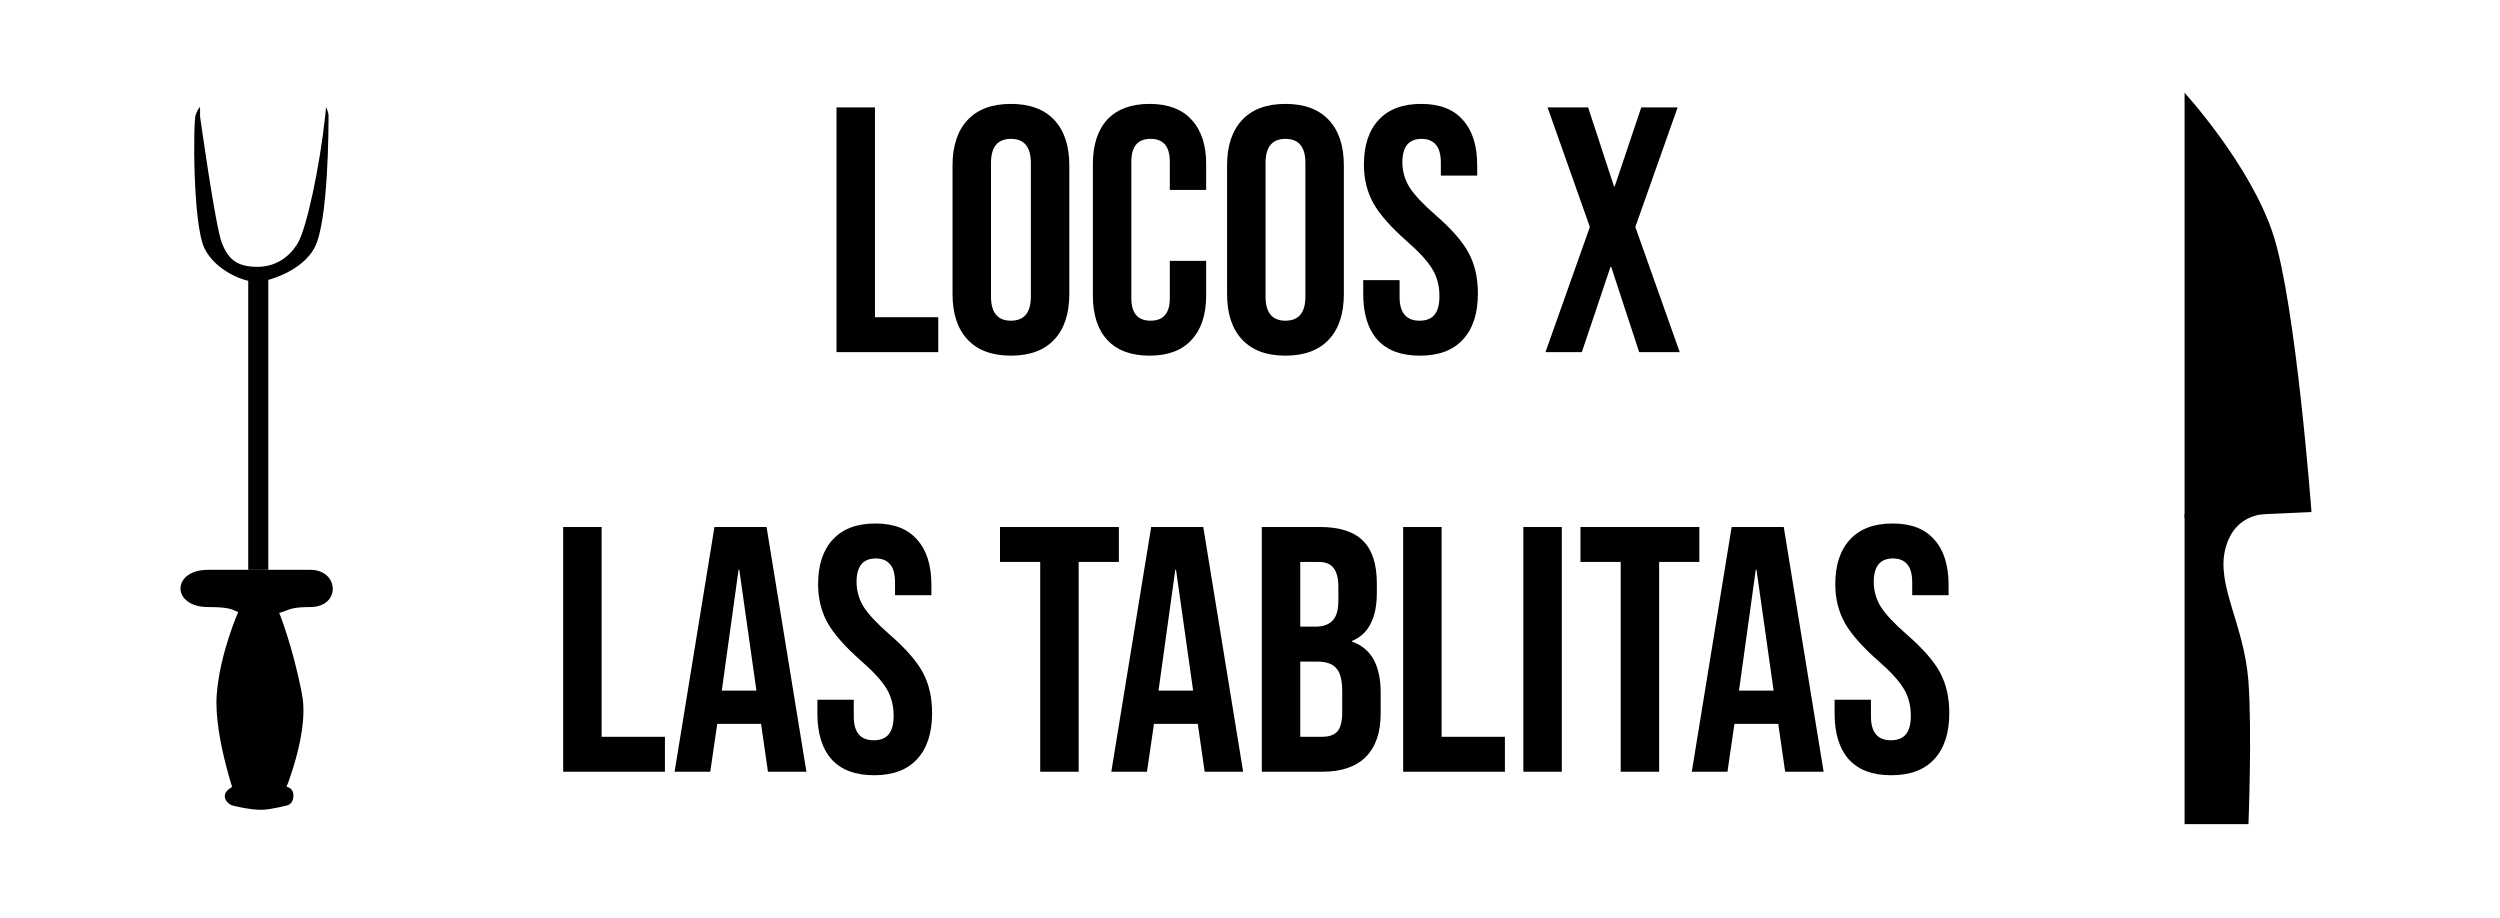
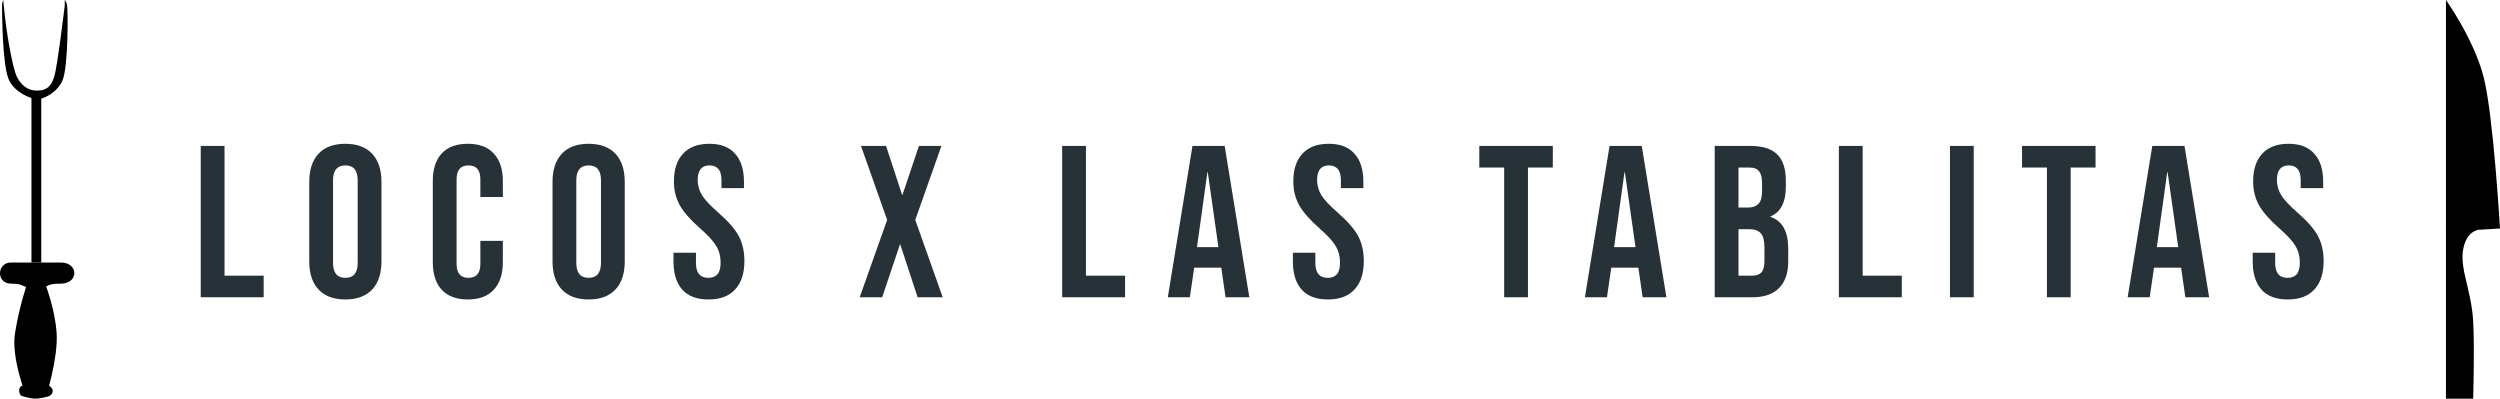
- <svg xmlns="http://www.w3.org/2000/svg" width="286" height="105" viewBox="0 0 286 105" fill="none">
-   <rect x="28.398" y="30.77" width="2.297" height="34.417" fill="black" />
-   <path d="M22.887 13.313C22.887 13.313 24.63 25.861 25.376 27.775C26.123 29.689 27.118 30.524 29.451 30.524C31.464 30.524 33.091 29.477 34.087 27.775C35.082 26.074 36.59 19.047 37.203 13.233C37.243 12.85 37.298 12.25 37.298 12.25C37.298 12.25 37.585 12.824 37.585 13.233C37.585 14.392 37.585 25.443 35.958 28.393C34.553 30.942 30.886 32.163 29.451 32.245C28.015 32.327 24.628 30.977 23.385 28.393C22.045 25.607 22.09 13.871 22.39 13.101C22.69 12.33 22.887 12.25 22.887 12.25L22.887 13.313Z" fill="black" />
-   <path d="M23.809 65.186C28.416 65.186 29.66 65.186 35.485 65.186C38.838 65.186 39.021 69.448 35.485 69.448C31.948 69.448 33.488 70.3 29.564 70.3C25.928 70.3 28.025 69.448 23.809 69.448C19.594 69.448 19.594 65.186 23.809 65.186Z" fill="black" />
-   <path d="M27.282 69.939H31.877C31.877 69.939 33.504 73.896 34.557 79.469C35.502 84.466 31.877 92.228 31.877 92.228H27.282C27.282 92.228 24.428 84.509 24.794 79.469C25.134 74.785 27.282 69.939 27.282 69.939Z" fill="black" />
-   <path d="M26.58 90.016H32.8C32.8 90.016 33.566 90.098 33.566 90.999C33.566 92.068 32.8 92.146 32.8 92.146C32.8 92.146 31.022 92.608 30.025 92.638C28.603 92.682 26.58 92.146 26.58 92.146C26.58 92.146 25.662 91.819 25.718 90.999C25.758 90.426 26.58 90.016 26.58 90.016Z" fill="black" />
-   <path d="M249.916 10.612C249.916 10.612 257.409 18.808 260.031 26.762C262.654 34.715 264.434 58.575 264.434 58.575L249.916 59.224V10.612Z" fill="black" />
-   <path d="M249.916 58.818L259.469 58.818C259.469 58.818 255.723 58.494 254.599 62.714C253.475 66.934 256.741 71.395 257.222 77.971C257.645 83.76 257.222 94.284 257.222 94.284H249.916V58.818Z" fill="black" />
-   <path d="M95.697 12.287H100.097V36.287H107.337V40.287H95.697V12.287ZM115.65 40.687C113.49 40.687 111.837 40.074 110.69 38.847C109.544 37.621 108.97 35.887 108.97 33.647V18.927C108.97 16.687 109.544 14.954 110.69 13.727C111.837 12.501 113.49 11.887 115.65 11.887C117.81 11.887 119.464 12.501 120.61 13.727C121.757 14.954 122.33 16.687 122.33 18.927V33.647C122.33 35.887 121.757 37.621 120.61 38.847C119.464 40.074 117.81 40.687 115.65 40.687ZM115.65 36.687C117.17 36.687 117.93 35.767 117.93 33.927V18.647C117.93 16.807 117.17 15.887 115.65 15.887C114.13 15.887 113.37 16.807 113.37 18.647V33.927C113.37 35.767 114.13 36.687 115.65 36.687ZM131.506 40.687C129.399 40.687 127.786 40.087 126.666 38.887C125.573 37.687 125.026 35.994 125.026 33.807V18.767C125.026 16.581 125.573 14.887 126.666 13.687C127.786 12.487 129.399 11.887 131.506 11.887C133.613 11.887 135.213 12.487 136.306 13.687C137.426 14.887 137.986 16.581 137.986 18.767V21.727H133.826V18.487C133.826 16.754 133.093 15.887 131.626 15.887C130.159 15.887 129.426 16.754 129.426 18.487V34.127C129.426 35.834 130.159 36.687 131.626 36.687C133.093 36.687 133.826 35.834 133.826 34.127V29.847H137.986V33.807C137.986 35.994 137.426 37.687 136.306 38.887C135.213 40.087 133.613 40.687 131.506 40.687ZM147.057 40.687C144.897 40.687 143.243 40.074 142.097 38.847C140.95 37.621 140.377 35.887 140.377 33.647V18.927C140.377 16.687 140.95 14.954 142.097 13.727C143.243 12.501 144.897 11.887 147.057 11.887C149.217 11.887 150.87 12.501 152.017 13.727C153.163 14.954 153.737 16.687 153.737 18.927V33.647C153.737 35.887 153.163 37.621 152.017 38.847C150.87 40.074 149.217 40.687 147.057 40.687ZM147.057 36.687C148.577 36.687 149.337 35.767 149.337 33.927V18.647C149.337 16.807 148.577 15.887 147.057 15.887C145.537 15.887 144.777 16.807 144.777 18.647V33.927C144.777 35.767 145.537 36.687 147.057 36.687ZM162.432 40.687C160.299 40.687 158.686 40.087 157.592 38.887C156.499 37.661 155.952 35.914 155.952 33.647V32.047H160.112V33.967C160.112 35.781 160.872 36.687 162.392 36.687C163.139 36.687 163.699 36.474 164.072 36.047C164.472 35.594 164.672 34.874 164.672 33.887C164.672 32.714 164.406 31.687 163.872 30.807C163.339 29.901 162.352 28.821 160.912 27.567C159.099 25.967 157.832 24.527 157.112 23.247C156.392 21.941 156.032 20.474 156.032 18.847C156.032 16.634 156.592 14.927 157.712 13.727C158.832 12.501 160.459 11.887 162.592 11.887C164.699 11.887 166.286 12.501 167.352 13.727C168.446 14.927 168.992 16.661 168.992 18.927V20.087H164.832V18.647C164.832 17.687 164.646 16.994 164.272 16.567C163.899 16.114 163.352 15.887 162.632 15.887C161.166 15.887 160.432 16.781 160.432 18.567C160.432 19.581 160.699 20.527 161.232 21.407C161.792 22.287 162.792 23.354 164.232 24.607C166.072 26.207 167.339 27.661 168.032 28.967C168.726 30.274 169.072 31.807 169.072 33.567C169.072 35.861 168.499 37.621 167.352 38.847C166.232 40.074 164.592 40.687 162.432 40.687ZM181.881 25.967L177.041 12.287H181.681L184.641 21.327H184.721L187.761 12.287H191.921L187.081 25.967L192.161 40.287H187.521L184.321 30.527H184.241L180.961 40.287H176.801L181.881 25.967ZM64.427 60.287H68.827V84.287H76.067V88.287H64.427V60.287ZM81.734 60.287H87.694L92.254 88.287H87.853L87.053 82.727V82.807H82.053L81.254 88.287H77.174L81.734 60.287ZM86.534 79.007L84.573 65.167H84.493L82.573 79.007H86.534ZM99.991 88.687C97.858 88.687 96.244 88.087 95.151 86.887C94.058 85.661 93.511 83.914 93.511 81.647V80.047H97.671V81.967C97.671 83.781 98.431 84.687 99.951 84.687C100.698 84.687 101.258 84.474 101.631 84.047C102.031 83.594 102.231 82.874 102.231 81.887C102.231 80.714 101.964 79.687 101.431 78.807C100.898 77.901 99.911 76.821 98.471 75.567C96.658 73.967 95.391 72.527 94.671 71.247C93.951 69.941 93.591 68.474 93.591 66.847C93.591 64.634 94.151 62.927 95.271 61.727C96.391 60.501 98.018 59.887 100.151 59.887C102.258 59.887 103.844 60.501 104.911 61.727C106.004 62.927 106.551 64.661 106.551 66.927V68.087H102.391V66.647C102.391 65.687 102.204 64.994 101.831 64.567C101.458 64.114 100.911 63.887 100.191 63.887C98.724 63.887 97.991 64.781 97.991 66.567C97.991 67.581 98.258 68.527 98.791 69.407C99.351 70.287 100.351 71.354 101.791 72.607C103.631 74.207 104.898 75.661 105.591 76.967C106.284 78.274 106.631 79.807 106.631 81.567C106.631 83.861 106.058 85.621 104.911 86.847C103.791 88.074 102.151 88.687 99.991 88.687ZM119 64.287H114.4V60.287H128V64.287H123.4V88.287H119V64.287ZM131.694 60.287H137.654L142.214 88.287H137.814L137.014 82.727V82.807H132.014L131.214 88.287H127.134L131.694 60.287ZM136.494 79.007L134.534 65.167H134.454L132.534 79.007H136.494ZM144.349 60.287H150.989C153.256 60.287 154.909 60.821 155.949 61.887C156.989 62.927 157.509 64.541 157.509 66.727V67.847C157.509 69.287 157.269 70.461 156.789 71.367C156.336 72.274 155.629 72.927 154.669 73.327V73.407C156.856 74.154 157.949 76.101 157.949 79.247V81.647C157.949 83.807 157.376 85.461 156.229 86.607C155.109 87.727 153.456 88.287 151.269 88.287H144.349V60.287ZM150.469 71.687C151.349 71.687 152.002 71.461 152.429 71.007C152.882 70.554 153.109 69.794 153.109 68.727V67.167C153.109 66.154 152.922 65.421 152.549 64.967C152.202 64.514 151.642 64.287 150.869 64.287H148.749V71.687H150.469ZM151.269 84.287C152.042 84.287 152.616 84.087 152.989 83.687C153.362 83.261 153.549 82.541 153.549 81.527V79.087C153.549 77.807 153.322 76.927 152.869 76.447C152.442 75.941 151.722 75.687 150.709 75.687H148.749V84.287H151.269ZM160.521 60.287H164.921V84.287H172.161V88.287H160.521V60.287ZM174.271 60.287H178.671V88.287H174.271V60.287ZM185.406 64.287H180.806V60.287H194.406V64.287H189.806V88.287H185.406V64.287ZM198.101 60.287H204.061L208.621 88.287H204.221L203.421 82.727V82.807H198.421L197.621 88.287H193.541L198.101 60.287ZM202.901 79.007L200.941 65.167H200.861L198.941 79.007H202.901ZM216.358 88.687C214.225 88.687 212.611 88.087 211.518 86.887C210.425 85.661 209.878 83.914 209.878 81.647V80.047H214.038V81.967C214.038 83.781 214.798 84.687 216.318 84.687C217.065 84.687 217.625 84.474 217.998 84.047C218.398 83.594 218.598 82.874 218.598 81.887C218.598 80.714 218.331 79.687 217.798 78.807C217.265 77.901 216.278 76.821 214.838 75.567C213.025 73.967 211.758 72.527 211.038 71.247C210.318 69.941 209.958 68.474 209.958 66.847C209.958 64.634 210.518 62.927 211.638 61.727C212.758 60.501 214.385 59.887 216.518 59.887C218.625 59.887 220.211 60.501 221.278 61.727C222.371 62.927 222.918 64.661 222.918 66.927V68.087H218.758V66.647C218.758 65.687 218.571 64.994 218.198 64.567C217.825 64.114 217.278 63.887 216.558 63.887C215.091 63.887 214.358 64.781 214.358 66.567C214.358 67.581 214.625 68.527 215.158 69.407C215.718 70.287 216.718 71.354 218.158 72.607C219.998 74.207 221.265 75.661 221.958 76.967C222.651 78.274 222.998 79.807 222.998 81.567C222.998 83.861 222.425 85.621 221.278 86.847C220.158 88.074 218.518 88.687 216.358 88.687Z" fill="black" />
+ <svg xmlns="http://www.w3.org/2000/svg" width="370" height="59" viewBox="0 0 370 59" fill="none">
+   <rect width="1.45" height="25.259" transform="matrix(-1 0 0 1 6.1062 13.5918)" fill="black" />
+   <path d="M9.586 0.78C9.586 0.78 8.486 9.989 8.014 11.394C7.543 12.799 6.914 13.411 5.442 13.411C4.17 13.411 3.143 12.643 2.514 11.394C1.886 10.146 0.934 4.988 0.547 0.722C0.521 0.44 0.487 0 0.487 0C0.487 0 0.305 0.421 0.305 0.722C0.305 1.572 0.305 9.683 1.333 11.848C2.22 13.719 4.535 14.614 5.442 14.674C6.348 14.735 8.487 13.744 9.271 11.848C10.117 9.803 10.089 1.19 9.9 0.624C9.711 0.059 9.586 0 9.586 0L9.586 0.78Z" fill="black" />
+   <path d="M9.004 38.851C6.095 38.851 5.309 38.851 1.632 38.851C-0.486 38.851 -0.601 41.978 1.632 41.978C3.865 41.978 2.892 42.604 5.37 42.604C7.666 42.604 6.342 41.978 9.004 41.978C11.665 41.978 11.665 38.851 9.004 38.851Z" fill="black" />
+   <path d="M6.811 42.339H3.909C3.909 42.339 2.882 45.243 2.217 49.333C1.621 53.001 3.909 58.697 3.909 58.697H6.811C6.811 58.697 8.613 53.032 8.382 49.333C8.167 45.895 6.811 42.339 6.811 42.339Z" fill="black" />
+   <path d="M7.254 57.074H3.327C3.327 57.074 2.843 57.134 2.843 57.795C2.843 58.579 3.327 58.637 3.327 58.637C3.327 58.637 4.45 58.976 5.079 58.998C5.977 59.03 7.254 58.637 7.254 58.637C7.254 58.637 7.834 58.397 7.798 57.795C7.773 57.374 7.254 57.074 7.254 57.074Z" fill="black" />
+   <path d="M29.71 21.6H33.23V40.8H39.022V44H29.71V21.6ZM51.113 44.32C49.385 44.32 48.062 43.829 47.145 42.848C46.228 41.867 45.769 40.48 45.769 38.688V26.912C45.769 25.12 46.228 23.733 47.145 22.752C48.062 21.771 49.385 21.28 51.113 21.28C52.841 21.28 54.164 21.771 55.081 22.752C55.998 23.733 56.457 25.12 56.457 26.912V38.688C56.457 40.48 55.998 41.867 55.081 42.848C54.164 43.829 52.841 44.32 51.113 44.32ZM51.113 41.12C52.329 41.12 52.937 40.384 52.937 38.912V26.688C52.937 25.216 52.329 24.48 51.113 24.48C49.897 24.48 49.289 25.216 49.289 26.688V38.912C49.289 40.384 49.897 41.12 51.113 41.12ZM69.238 44.32C67.552 44.32 66.262 43.84 65.366 42.88C64.491 41.92 64.054 40.565 64.054 38.816V26.784C64.054 25.035 64.491 23.68 65.366 22.72C66.262 21.76 67.552 21.28 69.238 21.28C70.923 21.28 72.203 21.76 73.078 22.72C73.974 23.68 74.422 25.035 74.422 26.784V29.152H71.094V26.56C71.094 25.173 70.507 24.48 69.334 24.48C68.16 24.48 67.574 25.173 67.574 26.56V39.072C67.574 40.437 68.16 41.12 69.334 41.12C70.507 41.12 71.094 40.437 71.094 39.072V35.648H74.422V38.816C74.422 40.565 73.974 41.92 73.078 42.88C72.203 43.84 70.923 44.32 69.238 44.32ZM87.118 44.32C85.39 44.32 84.067 43.829 83.15 42.848C82.233 41.867 81.774 40.48 81.774 38.688V26.912C81.774 25.12 82.233 23.733 83.15 22.752C84.067 21.771 85.39 21.28 87.118 21.28C88.846 21.28 90.169 21.771 91.086 22.752C92.004 23.733 92.462 25.12 92.462 26.912V38.688C92.462 40.48 92.004 41.867 91.086 42.848C90.169 43.829 88.846 44.32 87.118 44.32ZM87.118 41.12C88.334 41.12 88.942 40.384 88.942 38.912V26.688C88.942 25.216 88.334 24.48 87.118 24.48C85.902 24.48 85.294 25.216 85.294 26.688V38.912C85.294 40.384 85.902 41.12 87.118 41.12ZM104.859 44.32C103.152 44.32 101.861 43.84 100.987 42.88C100.112 41.899 99.675 40.501 99.675 38.688V37.408H103.003V38.944C103.003 40.395 103.611 41.12 104.827 41.12C105.424 41.12 105.872 40.949 106.171 40.608C106.491 40.245 106.651 39.669 106.651 38.88C106.651 37.941 106.437 37.12 106.011 36.416C105.584 35.691 104.795 34.827 103.643 33.824C102.192 32.544 101.179 31.392 100.603 30.368C100.027 29.323 99.739 28.149 99.739 26.848C99.739 25.077 100.187 23.712 101.083 22.752C101.979 21.771 103.28 21.28 104.987 21.28C106.672 21.28 107.941 21.771 108.795 22.752C109.669 23.712 110.107 25.099 110.107 26.912V27.84H106.779V26.688C106.779 25.92 106.629 25.365 106.331 25.024C106.032 24.661 105.595 24.48 105.019 24.48C103.845 24.48 103.259 25.195 103.259 26.624C103.259 27.435 103.472 28.192 103.899 28.896C104.347 29.6 105.147 30.453 106.299 31.456C107.771 32.736 108.784 33.899 109.339 34.944C109.893 35.989 110.171 37.216 110.171 38.624C110.171 40.459 109.712 41.867 108.795 42.848C107.899 43.829 106.587 44.32 104.859 44.32ZM131.298 32.544L127.426 21.6H131.138L133.506 28.832H133.57L136.002 21.6H139.33L135.458 32.544L139.522 44H135.81L133.25 36.192H133.186L130.562 44H127.234L131.298 32.544ZM157.199 21.6H160.719V40.8H166.511V44H157.199V21.6ZM176.484 21.6H181.252L184.9 44H181.38L180.74 39.552V39.616H176.74L176.1 44H172.836L176.484 21.6ZM180.324 36.576L178.756 25.504H178.692L177.156 36.576H180.324ZM196.53 44.32C194.823 44.32 193.533 43.84 192.658 42.88C191.783 41.899 191.346 40.501 191.346 38.688V37.408H194.674V38.944C194.674 40.395 195.282 41.12 196.498 41.12C197.095 41.12 197.543 40.949 197.842 40.608C198.162 40.245 198.322 39.669 198.322 38.88C198.322 37.941 198.109 37.12 197.682 36.416C197.255 35.691 196.466 34.827 195.314 33.824C193.863 32.544 192.85 31.392 192.274 30.368C191.698 29.323 191.41 28.149 191.41 26.848C191.41 25.077 191.858 23.712 192.754 22.752C193.65 21.771 194.951 21.28 196.658 21.28C198.343 21.28 199.613 21.771 200.466 22.752C201.341 23.712 201.778 25.099 201.778 26.912V27.84H198.45V26.688C198.45 25.92 198.301 25.365 198.002 25.024C197.703 24.661 197.266 24.48 196.69 24.48C195.517 24.48 194.93 25.195 194.93 26.624C194.93 27.435 195.143 28.192 195.57 28.896C196.018 29.6 196.818 30.453 197.97 31.456C199.442 32.736 200.455 33.899 201.01 34.944C201.565 35.989 201.842 37.216 201.842 38.624C201.842 40.459 201.383 41.867 200.466 42.848C199.57 43.829 198.258 44.32 196.53 44.32ZM222.617 24.8H218.937V21.6H229.817V24.8H226.137V44H222.617V24.8ZM238.213 21.6H242.981L246.629 44H243.109L242.469 39.552V39.616H238.469L237.829 44H234.565L238.213 21.6ZM242.053 36.576L240.485 25.504H240.421L238.885 36.576H242.053ZM253.776 21.6H259.088C260.902 21.6 262.224 22.027 263.056 22.88C263.888 23.712 264.304 25.003 264.304 26.752V27.648C264.304 28.8 264.112 29.739 263.728 30.464C263.366 31.189 262.8 31.712 262.032 32.032V32.096C263.782 32.693 264.656 34.251 264.656 36.768V38.688C264.656 40.416 264.198 41.739 263.28 42.656C262.384 43.552 261.062 44 259.312 44H253.776V21.6ZM258.672 30.72C259.376 30.72 259.899 30.539 260.24 30.176C260.603 29.813 260.784 29.205 260.784 28.352V27.104C260.784 26.293 260.635 25.707 260.336 25.344C260.059 24.981 259.611 24.8 258.992 24.8H257.296V30.72H258.672ZM259.312 40.8C259.931 40.8 260.39 40.64 260.688 40.32C260.987 39.979 261.136 39.403 261.136 38.592V36.64C261.136 35.616 260.955 34.912 260.592 34.528C260.251 34.123 259.675 33.92 258.864 33.92H257.296V40.8H259.312ZM272.154 21.6H275.674V40.8H281.466V44H272.154V21.6ZM288.594 21.6H292.114V44H288.594V21.6ZM302.942 24.8H299.262V21.6H310.142V24.8H306.462V44H302.942V24.8ZM318.538 21.6H323.306L326.954 44H323.434L322.794 39.552V39.616H318.794L318.154 44H314.89L318.538 21.6ZM322.378 36.576L320.81 25.504H320.746L319.21 36.576H322.378ZM338.584 44.32C336.877 44.32 335.586 43.84 334.712 42.88C333.837 41.899 333.4 40.501 333.4 38.688V37.408H336.728V38.944C336.728 40.395 337.336 41.12 338.552 41.12C339.149 41.12 339.597 40.949 339.896 40.608C340.216 40.245 340.376 39.669 340.376 38.88C340.376 37.941 340.162 37.12 339.736 36.416C339.309 35.691 338.52 34.827 337.368 33.824C335.917 32.544 334.904 31.392 334.328 30.368C333.752 29.323 333.464 28.149 333.464 26.848C333.464 25.077 333.912 23.712 334.808 22.752C335.704 21.771 337.005 21.28 338.712 21.28C340.397 21.28 341.666 21.771 342.52 22.752C343.394 23.712 343.832 25.099 343.832 26.912V27.84H340.504V26.688C340.504 25.92 340.354 25.365 340.056 25.024C339.757 24.661 339.32 24.48 338.744 24.48C337.57 24.48 336.984 25.195 336.984 26.624C336.984 27.435 337.197 28.192 337.624 28.896C338.072 29.6 338.872 30.453 340.024 31.456C341.496 32.736 342.509 33.899 343.064 34.944C343.618 35.989 343.896 37.216 343.896 38.624C343.896 40.459 343.437 41.867 342.52 42.848C341.624 43.829 340.312 44.32 338.584 44.32Z" fill="#263238" />
+   <path d="M362 0C362 0 366.129 5.78 367.574 11.388C369.019 16.996 370 33.821 370 33.821L362 34.278V0Z" fill="black" />
+   <path d="M362 33.992L367.265 33.992C367.265 33.992 365.2 33.763 364.581 36.739C363.961 39.715 365.761 42.861 366.026 47.498C366.259 51.579 366.026 59 366.026 59H362V33.992Z" fill="black" />
</svg>
